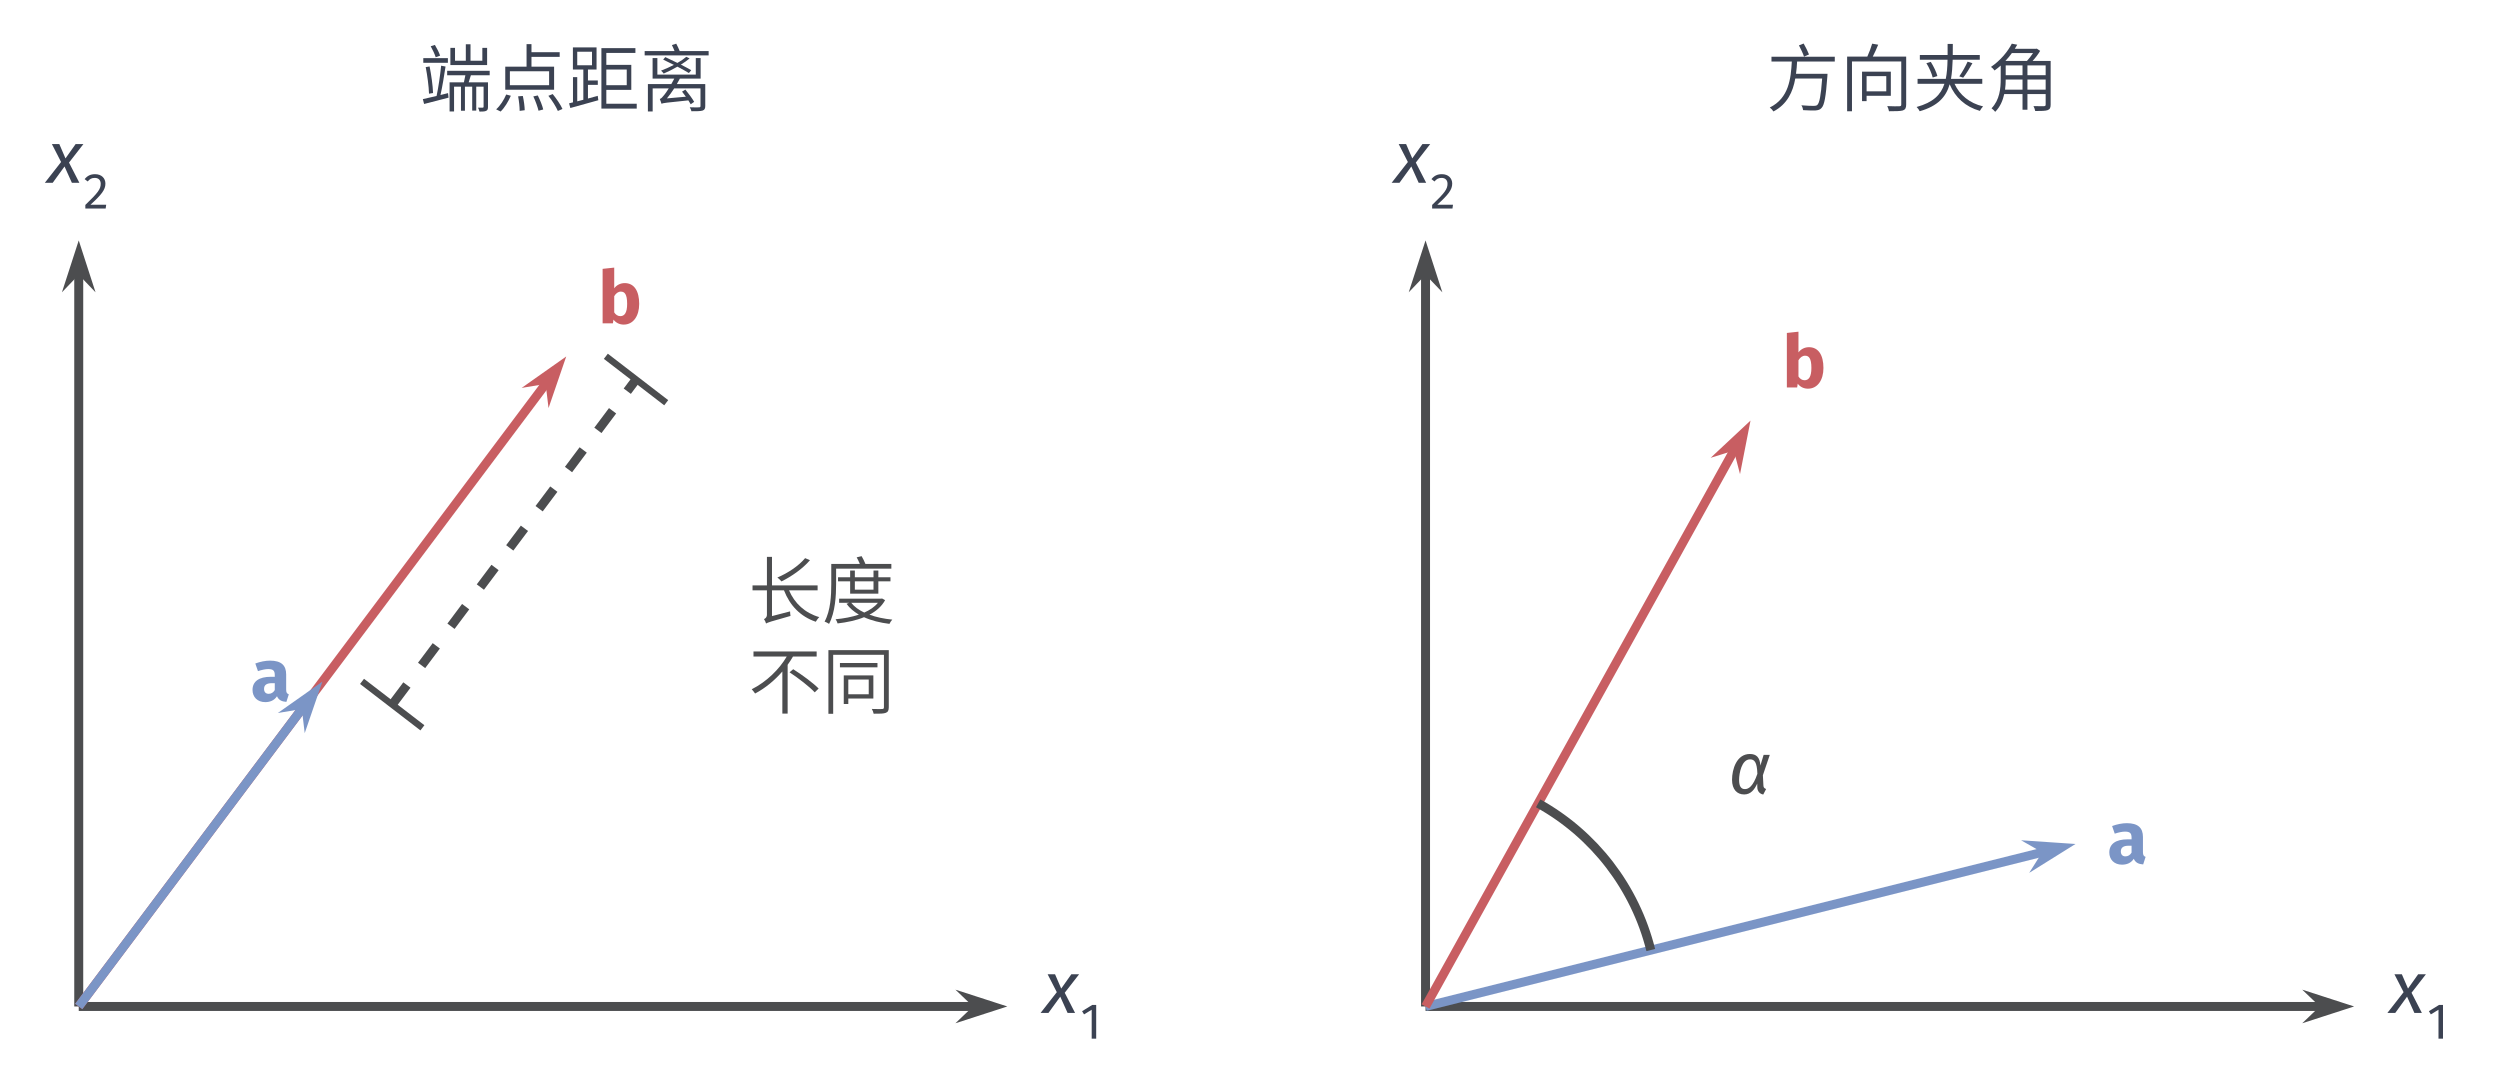
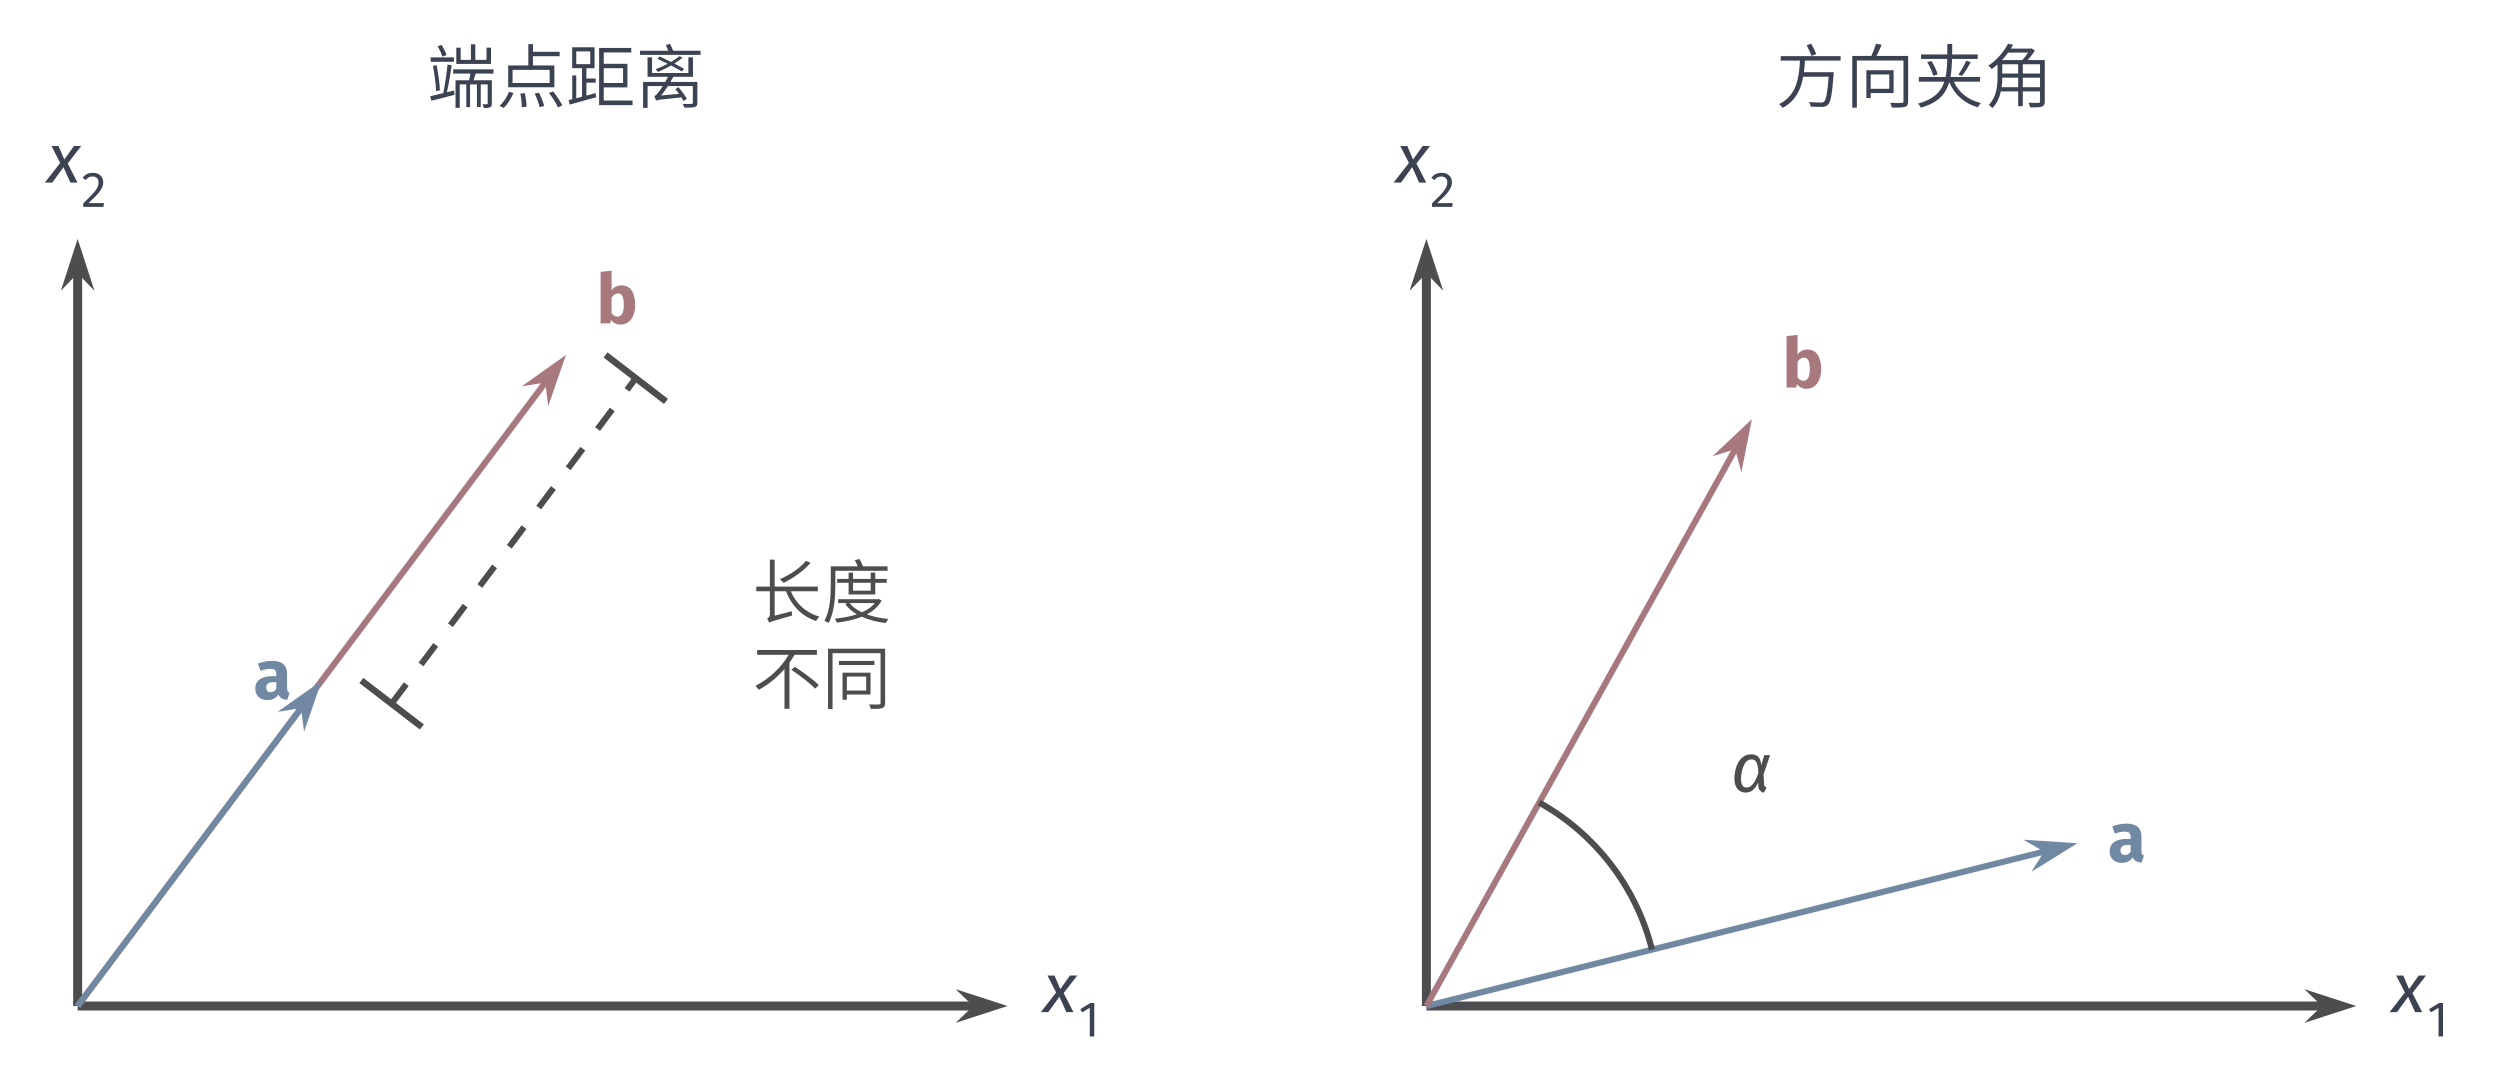
- <svg xmlns="http://www.w3.org/2000/svg" xmlns:xlink="http://www.w3.org/1999/xlink" version="1.1" width="305.19" height="132.11" viewBox="0 0 305.19 132.11">
+ <svg xmlns="http://www.w3.org/2000/svg" xmlns:xlink="http://www.w3.org/1999/xlink" version="1.1" width="304.75" height="131.66" viewBox="0 0 304.75 131.66">
  <defs>
    <path id="font_1_29696" d="M.387 .648H.052V.585H.387V.648M.138 .535 .085 .526C.107 .412 .127 .263 .13 .164L.185 .173C.182 .272 .161 .42 .138 .535M.21 .828 .153 .81C.179 .764 .209 .7 .221 .66L.281 .682C.268 .722 .238 .782 .21 .828M.933-.015V.319H.67L.7 .415H.956V.476H.377V.415H.625C.619 .383 .612 .348 .605 .319H.41V-.078H.471V.26H.565V-.068H.619V.26H.718V-.066H.773V.26H.873V-.014C.873-.023 .87-.026 .861-.026 .853-.027 .827-.027 .797-.026 .805-.041 .814-.064 .817-.08 .862-.08 .889-.079 .909-.069 .928-.06 .933-.044 .933-.015V-.015M.484 .788H.421V.554H.921V.788H.856V.613H.695V.837H.631V.613H.484V.788M.355 .534 .295 .545C.283 .422 .257 .242 .233 .133 .162 .116 .097 .101 .046 .09L.063 .024C.155 .048 .278 .079 .396 .11L.389 .172 .286 .146C.311 .255 .337 .414 .355 .534Z" />
    <path id="font_1_25001" d="M.231 .28V.469H.765V.28H.231M.407 .133 .343 .128C.356 .064 .364-.02 .364-.07L.433-.061C.432-.012 .422 .07 .407 .133M.611 .14 .55 .127C.58 .065 .609-.018 .621-.068L.685-.051C.674-0 .641 .08 .611 .14M.814 .159 .755 .135C.806 .073 .861-.016 .884-.071L.947-.044C.923 .012 .865 .096 .814 .159M.244 .136 .181 .153C.15 .079 .098-.002 .044-.049L.105-.079C.16-.026 .211 .059 .244 .136M.909 .729H.525V.839H.458V.532H.168V.218H.833V.532H.525V.665H.909V.729Z" />
    <path id="font_1_39238" d="M.148 .551V.735H.349V.551H.148M.94 .719V.784H.477V-.039H.958V.027H.544V.216H.884V.556H.544V.719H.94M.544 .493H.822V.28H.544V.493M.428 .344H.294V.493H.411V.794H.089V.493H.231V.081L.148 .06V.389H.09V.046L.037 .033 .054-.031C.157-.002 .299 .038 .435 .075L.427 .135 .294 .098V.284H.428V.344Z" />
    <path id="font_1_29073" d="M.496 .845 .437 .826C.449 .801 .463 .771 .473 .744H.066V.685H.937V.744H.543C.531 .774 .513 .814 .496 .845M.239 .649H.174V.369H.469C.456 .344 .443 .319 .429 .295H.11V-.078H.175V.236H.394C.368 .194 .345 .162 .333 .148 .31 .118 .291 .097 .272 .092 .28 .074 .291 .041 .295 .027 .317 .037 .353 .042 .661 .073 .674 .053 .685 .035 .693 .02L.74 .053C.716 .096 .663 .168 .62 .22L.575 .192C.591 .171 .609 .147 .627 .123L.369 .1C.403 .14 .436 .187 .468 .236H.826V-.004C.826-.017 .821-.021 .806-.022 .791-.023 .736-.023 .68-.021 .689-.037 .7-.058 .703-.075 .777-.075 .824-.075 .854-.066 .882-.056 .891-.04 .891-.003V.295H.504L.545 .369H.828V.649H.762V.424H.239V.649M.678 .644 .633 .666C.599 .637 .558 .609 .512 .583 .456 .611 .398 .638 .347 .662L.318 .628C.363 .606 .414 .582 .464 .556 .406 .526 .345 .499 .289 .478 .301 .469 .318 .448 .325 .438 .384 .463 .449 .496 .512 .532 .573 .5 .63 .469 .668 .445L.7 .484C.664 .505 .614 .532 .559 .56 .603 .587 .644 .615 .678 .644Z" />
    <path id="font_1_20139" d="M.509 .843 .445 .818C.47 .77 .501 .705 .514 .665L.582 .694C.567 .734 .536 .796 .509 .843M.834 .431H.405C.413 .487 .417 .543 .42 .598H.933V.663H.071V.598H.348C.335 .366 .309 .1 .048-.028 .066-.041 .087-.064 .098-.082 .288 .018 .363 .187 .395 .366H.761C.744 .13 .724 .032 .694 .006 .682-.003 .67-.006 .647-.006 .621-.006 .551-.005 .478 .002 .491-.016 .5-.044 .502-.064 .569-.068 .635-.07 .67-.068 .707-.065 .731-.059 .752-.035 .791 .004 .811 .112 .832 .397 .833 .408 .834 .431 .834 .431Z" />
    <path id="font_1_11985" d="M.524 .827 .442 .841C.427 .79 .401 .719 .376 .665H.101V-.079H.167V.599H.838V.014C.838-.005 .833-.01 .813-.011 .791-.012 .722-.013 .647-.009 .658-.029 .668-.06 .671-.079 .763-.079 .825-.078 .86-.068 .894-.056 .905-.033 .905 .013V.665H.45C.475 .713 .502 .773 .524 .827M.696 .46H.304V.059H.366V.131H.696V.46M.366 .399H.634V.192H.366V.399Z" />
    <path id="font_1_14120" d="M.24 .593 .18 .576C.218 .515 .254 .432 .266 .38L.33 .4C.317 .452 .279 .532 .24 .593M.807 .575 .741 .596C.715 .536 .666 .449 .628 .396L.681 .378C.721 .428 .77 .508 .807 .575M.54 .837H.469V.687H.091V.622H.468C.466 .525 .46 .438 .444 .362H.06V.295H.426C.377 .145 .273 .041 .047-.021 .063-.036 .082-.062 .089-.079 .336-.008 .447 .115 .497 .288 .574 .107 .71-.017 .908-.074 .918-.056 .937-.027 .952-.013 .767 .031 .634 .141 .563 .295H.941V.362H.515C.529 .44 .535 .527 .538 .622H.907V.687H.539L.54 .837Z" />
    <path id="font_1_37454" d="M.26 .606H.256C.289 .641 .318 .677 .344 .713H.632C.609 .677 .578 .637 .549 .606H.26M.26 .545H.489V.412H.26V.545M.673 .771H.384L.417 .827 .343 .841C.292 .74 .194 .616 .059 .524 .075 .515 .097 .492 .108 .476 .138 .497 .166 .52 .192 .543V.358C.192 .233 .178 .075 .067-.039 .081-.048 .107-.073 .117-.087 .185-.019 .221 .068 .24 .155H.489V-.058H.556V.155H.804V.012C.804-.004 .798-.009 .781-.01 .764-.01 .703-.011 .638-.009 .648-.027 .659-.057 .662-.076 .746-.076 .8-.075 .831-.064 .862-.052 .872-.031 .872 .011V.606H.626C.665 .648 .703 .698 .729 .743L.683 .774 .673 .771M.804 .545V.412H.556V.545H.804M.26 .353H.489V.215H.251C.258 .263 .26 .31 .26 .353M.804 .353V.215H.556V.353H.804Z" />
    <path id="font_2_1226" d="M.543 .527H.437L.299 .332 .215 .527H.114L.239 .283 .018 0H.125L.286 .222 .386 0H.488L.347 .275 .543 .527Z" />
    <path id="font_2_18" d="M.276 0H.368V.689H.287L.08 .561 .12 .496 .276 .591V0Z" />
    <path id="font_2_19" d="M.258 .701C.163 .701 .099 .667 .045 .6L.107 .552C.15 .603 .187 .625 .253 .625 .328 .625 .373 .579 .373 .504 .373 .395 .315 .319 .059 .073V0H.474L.485 .077H.164C.389 .282 .469 .383 .469 .508 .469 .617 .391 .701 .258 .701Z" />
    <path id="font_2_1153" d="M.303 .098C.269 .098 .24 .117 .22 .149V.37C.243 .409 .274 .432 .31 .432 .36 .432 .396 .4 .396 .265 .396 .141 .358 .098 .303 .098M.363 .548C.304 .548 .252 .521 .22 .477V.759L.062 .742V0H.202L.21 .051C.242 .009 .29-.017 .349-.017 .481-.017 .56 .101 .56 .265 .56 .443 .49 .548 .363 .548Z" />
    <path id="font_2_1152" d="M.245 .096C.206 .096 .183 .121 .183 .163 .183 .216 .218 .241 .29 .241H.329V.147C.31 .115 .282 .096 .245 .096M.484 .154V.36C.484 .483 .418 .548 .264 .548 .204 .548 .131 .534 .064 .509L.1 .405C.153 .423 .205 .433 .239 .433 .304 .433 .329 .414 .329 .351V.328H.275C.114 .328 .026 .265 .026 .149 .026 .052 .093-.017 .199-.017 .262-.017 .321 .004 .359 .063 .383 .01 .424-.009 .487-.014L.52 .089C.495 .098 .484 .113 .484 .154Z" />
    <path id="font_1_42837" d="M.839 .788 .773 .816C.684 .709 .537 .612 .395 .552 .413 .54 .439 .513 .451 .499 .587 .566 .739 .671 .839 .788M.943 .445H.322V.833H.253V.445H.057V.378H.253V.047C.253 .008 .23-.006 .213-.014 .224-.028 .237-.058 .241-.074 .264-.06 .299-.048 .574 .029 .572 .043 .568 .071 .568 .091L.322 .027V.378H.485C.566 .169 .711 .02 .918-.05 .929-.031 .949-.002 .966 .013 .771 .069 .629 .201 .554 .378H.943V.445Z" />
    <path id="font_1_16961" d="M.45 .647H.386V.556H.221V.5H.386V.332H.77V.5H.935V.556H.77V.647H.704V.556H.45V.647M.704 .5V.387H.45V.5H.704M.808 .264H.236V.208H.372L.337 .194C.379 .135 .437 .087 .505 .047 .408 .014 .298-.006 .188-.016 .199-.031 .211-.057 .215-.073 .341-.058 .466-.033 .575 .012 .675-.034 .794-.063 .921-.079 .929-.061 .946-.035 .96-.021 .847-.01 .741 .012 .649 .046 .74 .094 .815 .158 .862 .244L.82 .267 .808 .264M.764 .208C.719 .152 .654 .109 .578 .075 .504 .11 .443 .154 .401 .208H.764M.542 .843 .475 .827C.49 .8 .506 .766 .518 .737H.129V.464C.129 .315 .121 .103 .038-.048 .056-.054 .086-.069 .099-.079 .183 .079 .195 .306 .195 .464V.673H.947V.737H.594C.582 .769 .561 .81 .542 .843Z" />
    <path id="font_1_9521" d="M.611 .526 .561 .484C.682 .404 .832 .288 .904 .211L.957 .263C.882 .339 .73 .451 .611 .526M.463-.078H.535V.586C.562 .623 .586 .661 .608 .699H.93V.768H.07V.699H.523C.422 .525 .247 .354 .046 .253 .06 .238 .081 .212 .092 .195 .234 .27 .36 .376 .463 .495V-.078Z" />
    <path id="font_1_11978" d="M.758 .611H.247V.552H.758V.611M.702 .442H.299V.052H.361V.127H.702V.442M.361 .385H.639V.185H.361V.385M.912 .009V.786H.09V-.081H.155V.722H.846V.009C.846-.009 .84-.015 .822-.016 .805-.017 .746-.017 .681-.015 .692-.033 .703-.062 .706-.08 .793-.081 .842-.079 .871-.068 .901-.057 .912-.035 .912 .009Z" />
    <path id="font_2_1464" d="M.296 .466C.357 .466 .391 .427 .396 .269 .338 .097 .276 .061 .227 .061 .174 .061 .147 .097 .147 .187 .147 .276 .182 .466 .296 .466M.294 .539C.114 .539 .051 .332 .051 .188 .051 .055 .12-.012 .216-.012 .305-.012 .356 .053 .394 .136L.395 .085C.396 .028 .433-.006 .476-.013L.515 .062C.486 .073 .479 .086 .478 .113L.471 .25 .565 .527H.481L.437 .381C.43 .494 .382 .539 .294 .539V.539Z" />
  </defs>
-   <use data-text="端" xlink:href="#font_1_29696" transform="matrix(8.9664,0,0,-8.9664,51.207,12.908)" fill="#3b4252" />
-   <use data-text="点" xlink:href="#font_1_25001" transform="matrix(8.9664,0,0,-8.9664,60.1734,12.908)" fill="#3b4252" />
-   <use data-text="距" xlink:href="#font_1_39238" transform="matrix(8.9664,0,0,-8.9664,69.1398,12.908)" fill="#3b4252" />
-   <use data-text="离" xlink:href="#font_1_29073" transform="matrix(8.9664,0,0,-8.9664,78.1062,12.908)" fill="#3b4252" />
-   <use data-text="方" xlink:href="#font_1_20139" transform="matrix(8.9664,0,0,-8.9664,215.618,12.872)" fill="#3b4252" />
-   <use data-text="向" xlink:href="#font_1_11985" transform="matrix(8.9664,0,0,-8.9664,224.5844,12.872)" fill="#3b4252" />
-   <use data-text="夹" xlink:href="#font_1_14120" transform="matrix(8.9664,0,0,-8.9664,233.5508,12.872)" fill="#3b4252" />
-   <use data-text="角" xlink:href="#font_1_37454" transform="matrix(8.9664,0,0,-8.9664,242.5172,12.872)" fill="#3b4252" />
-   <path transform="matrix(1,0,0,-1,9.612,122.865)" stroke-width="1.096" stroke-linecap="butt" stroke-miterlimit="10" stroke-linejoin="miter" fill="none" stroke="#4c4d4f" d="M0 0H109.666" />
-   <path transform="matrix(1,0,0,-1,116.7624,122.865)" d="M4.501 0 1.897 .843 2.779 0 1.897-.843Z" fill="#4c4d4f" />
-   <path transform="matrix(1,0,0,-1,116.7624,122.865)" stroke-width="1.052" stroke-linecap="butt" stroke-miterlimit="10" stroke-linejoin="miter" fill="none" stroke="#4c4d4f" d="M4.501 0 1.897 .843 2.779 0 1.897-.843Z" />
-   <use data-text="𝑥" xlink:href="#font_2_1226" transform="matrix(8.9664,0,0,-8.9664,126.867,123.658)" fill="#3b4252" />
-   <use data-text="1" xlink:href="#font_2_18" transform="matrix(5.9776,0,0,-5.9776,131.619,126.797)" fill="#3b4252" />
-   <path transform="matrix(1,0,0,-1,9.612,122.865)" stroke-width="1.096" stroke-linecap="butt" stroke-miterlimit="10" stroke-linejoin="miter" fill="none" stroke="#4c4d4f" d="M0 0V89.824" />
-   <path transform="matrix(0,-1,-1,-0,9.612,35.55726)" d="M4.501 0 1.897 .843 2.779 0 1.897-.843Z" fill="#4c4d4f" />
-   <path transform="matrix(0,-1,-1,-0,9.612,35.55726)" stroke-width="1.052" stroke-linecap="butt" stroke-miterlimit="10" stroke-linejoin="miter" fill="none" stroke="#4c4d4f" d="M4.501 0 1.897 .843 2.779 0 1.897-.843Z" />
-   <use data-text="𝑥" xlink:href="#font_2_1226" transform="matrix(8.9664,0,0,-8.9664,5.313004,22.314)" fill="#3b4252" />
-   <use data-text="2" xlink:href="#font_2_19" transform="matrix(5.9776,0,0,-5.9776,10.065,25.453)" fill="#3b4252" />
-   <path transform="matrix(1,0,0,-1,9.612,122.865)" stroke-width="1.096" stroke-linecap="butt" stroke-miterlimit="10" stroke-linejoin="miter" fill="none" stroke="#4c4d4f" d="M164.412 0H274.078" />
-   <path transform="matrix(1,0,0,-1,281.174,122.865)" d="M4.501 0 1.897 .843 2.779 0 1.897-.843Z" fill="#4c4d4f" />
-   <path transform="matrix(1,0,0,-1,281.174,122.865)" stroke-width="1.052" stroke-linecap="butt" stroke-miterlimit="10" stroke-linejoin="miter" fill="none" stroke="#4c4d4f" d="M4.501 0 1.897 .843 2.779 0 1.897-.843Z" />
-   <use data-text="𝑥" xlink:href="#font_2_1226" transform="matrix(8.9664,0,0,-8.9664,291.279,123.658)" fill="#3b4252" />
-   <use data-text="1" xlink:href="#font_2_18" transform="matrix(5.9776,0,0,-5.9776,296.031,126.797)" fill="#3b4252" />
-   <path transform="matrix(1,0,0,-1,9.612,122.865)" stroke-width="1.096" stroke-linecap="butt" stroke-miterlimit="10" stroke-linejoin="miter" fill="none" stroke="#4c4d4f" d="M164.412 0V89.824" />
-   <path transform="matrix(0,-1,-1,-0,174.0236,35.55726)" d="M4.501 0 1.897 .843 2.779 0 1.897-.843Z" fill="#4c4d4f" />
-   <path transform="matrix(0,-1,-1,-0,174.0236,35.55726)" stroke-width="1.052" stroke-linecap="butt" stroke-miterlimit="10" stroke-linejoin="miter" fill="none" stroke="#4c4d4f" d="M4.501 0 1.897 .843 2.779 0 1.897-.843Z" />
-   <use data-text="𝑥" xlink:href="#font_2_1226" transform="matrix(8.9664,0,0,-8.9664,169.725,22.314)" fill="#3b4252" />
-   <use data-text="2" xlink:href="#font_2_19" transform="matrix(5.9776,0,0,-5.9776,174.477,25.453)" fill="#3b4252" />
-   <path transform="matrix(1,0,0,-1,9.612,122.865)" stroke-width="1.096" stroke-linecap="butt" stroke-miterlimit="10" stroke-linejoin="miter" fill="none" stroke="#c85e62" d="M0 0 57.296 76.394" />
-   <path transform="matrix(.59999,-.79997,-.79997,-.59999,65.3983,48.48316)" d="M4.501 0 1.897 .843 2.779 0 1.897-.843Z" fill="#c85e62" />
-   <path transform="matrix(.59999,-.79997,-.79997,-.59999,65.3983,48.48316)" stroke-width="1.052" stroke-linecap="butt" stroke-miterlimit="10" stroke-linejoin="miter" fill="none" stroke="#c85e62" d="M4.501 0 1.897 .843 2.779 0 1.897-.843Z" />
-   <use data-text="𝐛" xlink:href="#font_2_1153" transform="matrix(8.9664,0,0,-8.9664,73.009,39.473)" fill="#c85e62" />
-   <path transform="matrix(1,0,0,-1,9.612,122.865)" stroke-width="1.096" stroke-linecap="butt" stroke-miterlimit="10" stroke-linejoin="miter" fill="none" stroke="#7b95c6" d="M0 0 27.532 36.709" />
-   <path transform="matrix(.59999,-.79997,-.79997,-.59999,35.63428,88.1685)" d="M4.501 0 1.897 .843 2.779 0 1.897-.843Z" fill="#7b95c6" />
-   <path transform="matrix(.59999,-.79997,-.79997,-.59999,35.63428,88.1685)" stroke-width="1.052" stroke-linecap="butt" stroke-miterlimit="10" stroke-linejoin="miter" fill="none" stroke="#7b95c6" d="M4.501 0 1.897 .843 2.779 0 1.897-.843Z" />
-   <use data-text="𝐚" xlink:href="#font_2_1152" transform="matrix(8.9664,0,0,-8.9664,30.594,85.56)" fill="#7b95c6" />
-   <path transform="matrix(1,0,0,-1,9.612,122.865)" stroke-width="1.096" stroke-linecap="butt" stroke-dasharray="2.989,2.989" stroke-miterlimit="10" stroke-linejoin="miter" fill="none" stroke="#4c4d4f" d="M38.268 36.851 68.032 76.536" />
-   <path transform="matrix(1,0,0,-1,9.612,122.865)" stroke-width=".797" stroke-linecap="butt" stroke-miterlimit="10" stroke-linejoin="miter" fill="none" stroke="#4c4d4f" d="M34.583 39.685 41.953 34.016M64.347 79.371 71.717 73.701" />
-   <use data-text="长" xlink:href="#font_1_42837" transform="matrix(8.9664,0,0,-8.9664,91.355,75.452)" fill="#4c4d4f" />
-   <use data-text="度" xlink:href="#font_1_16961" transform="matrix(8.9664,0,0,-8.9664,100.3214,75.452)" fill="#4c4d4f" />
-   <use data-text="不" xlink:href="#font_1_9521" transform="matrix(8.9664,0,0,-8.9664,91.355,86.411)" fill="#4c4d4f" />
-   <use data-text="同" xlink:href="#font_1_11978" transform="matrix(8.9664,0,0,-8.9664,100.3214,86.411)" fill="#4c4d4f" />
-   <path transform="matrix(1,0,0,-1,9.612,122.865)" stroke-width="1.096" stroke-linecap="butt" stroke-miterlimit="10" stroke-linejoin="miter" fill="none" stroke="#7b95c6" d="M164.412 0 240.173 18.94" />
-   <path transform="matrix(.97014,-.24251,-.24251,-.97014,247.3442,104.5347)" d="M4.501 0 1.897 .843 2.779 0 1.897-.843Z" fill="#7b95c6" />
-   <path transform="matrix(.97014,-.24251,-.24251,-.97014,247.3442,104.5347)" stroke-width="1.052" stroke-linecap="butt" stroke-miterlimit="10" stroke-linejoin="miter" fill="none" stroke="#7b95c6" d="M4.501 0 1.897 .843 2.779 0 1.897-.843Z" />
-   <use data-text="𝐚" xlink:href="#font_2_1152" transform="matrix(8.9664,0,0,-8.9664,257.263,105.403)" fill="#7b95c6" />
-   <path transform="matrix(1,0,0,-1,9.612,122.865)" stroke-width="1.096" stroke-linecap="butt" stroke-miterlimit="10" stroke-linejoin="miter" fill="none" stroke="#c85e62" d="M164.412 0 202.292 68.294" />
-   <path transform="matrix(.48505,-.87447,-.87447,-.48505,210.684,56.7714)" d="M4.501 0 1.897 .843 2.779 0 1.897-.843Z" fill="#c85e62" />
-   <path transform="matrix(.48505,-.87447,-.87447,-.48505,210.684,56.7714)" stroke-width="1.052" stroke-linecap="butt" stroke-miterlimit="10" stroke-linejoin="miter" fill="none" stroke="#c85e62" d="M4.501 0 1.897 .843 2.779 0 1.897-.843Z" />
-   <use data-text="𝐛" xlink:href="#font_2_1153" transform="matrix(8.9664,0,0,-8.9664,217.577,47.297)" fill="#c85e62" />
-   <path transform="matrix(1,0,0,-1,9.612,122.865)" stroke-width="1.096" stroke-linecap="butt" stroke-miterlimit="10" stroke-linejoin="miter" fill="none" stroke="#4c4d4f" d="M191.908 6.888C190.004 14.503 185.023 20.992 178.16 24.8" />
-   <use data-text="𝛼" xlink:href="#font_2_1464" transform="matrix(8.9664,0,0,-8.9664,210.983,96.877)" fill="#4c4d4f" />
+   <use data-text="端" xlink:href="#font_1_29696" transform="matrix(8.4682,0,0,-8.4682,52.057,12.486)" fill="#3b4252" />
+   <use data-text="点" xlink:href="#font_1_25001" transform="matrix(8.4682,0,0,-8.4682,60.5252,12.486)" fill="#3b4252" />
+   <use data-text="距" xlink:href="#font_1_39238" transform="matrix(8.4682,0,0,-8.4682,68.99341,12.486)" fill="#3b4252" />
+   <use data-text="离" xlink:href="#font_1_29073" transform="matrix(8.4682,0,0,-8.4682,77.46161,12.486)" fill="#3b4252" />
+   <use data-text="方" xlink:href="#font_1_20139" transform="matrix(8.4682,0,0,-8.4682,216.468,12.453)" fill="#3b4252" />
+   <use data-text="向" xlink:href="#font_1_11985" transform="matrix(8.4682,0,0,-8.4682,224.9362,12.453)" fill="#3b4252" />
+   <use data-text="夹" xlink:href="#font_1_14120" transform="matrix(8.4682,0,0,-8.4682,233.4044,12.453)" fill="#3b4252" />
+   <use data-text="角" xlink:href="#font_1_37454" transform="matrix(8.4682,0,0,-8.4682,241.8726,12.453)" fill="#3b4252" />
+   <path transform="matrix(1,0,0,-1,9.466,122.634)" stroke-width="1.096" stroke-linecap="butt" stroke-miterlimit="10" stroke-linejoin="miter" fill="none" stroke="#4c4d4f" d="M0 0H109.666" />
+   <path transform="matrix(1,0,0,-1,116.6164,122.634)" d="M4.501 0 1.897 .843 2.779 0 1.897-.843Z" fill="#4c4d4f" />
+   <path transform="matrix(1,0,0,-1,116.6164,122.634)" stroke-width="1.052" stroke-linecap="butt" stroke-miterlimit="10" stroke-linejoin="miter" fill="none" stroke="#4c4d4f" d="M4.501 0 1.897 .843 2.779 0 1.897-.843Z" />
+   <use data-text="𝑥" xlink:href="#font_2_1226" transform="matrix(8.4682,0,0,-8.4682,126.721,123.383)" fill="#3b4252" />
+   <use data-text="1" xlink:href="#font_2_18" transform="matrix(5.9277,0,0,-5.9277,131.209,126.347)" fill="#3b4252" />
+   <path transform="matrix(1,0,0,-1,9.466,122.634)" stroke-width="1.096" stroke-linecap="butt" stroke-miterlimit="10" stroke-linejoin="miter" fill="none" stroke="#4c4d4f" d="M0 0V89.824" />
+   <path transform="matrix(0,-1,-1,-0,9.466,35.32626)" d="M4.501 0 1.897 .843 2.779 0 1.897-.843Z" fill="#4c4d4f" />
+   <path transform="matrix(0,-1,-1,-0,9.466,35.32626)" stroke-width="1.052" stroke-linecap="butt" stroke-miterlimit="10" stroke-linejoin="miter" fill="none" stroke="#4c4d4f" d="M4.501 0 1.897 .843 2.779 0 1.897-.843Z" />
+   <use data-text="𝑥" xlink:href="#font_2_1226" transform="matrix(8.4682,0,0,-8.4682,5.313,22.257)" fill="#3b4252" />
+   <use data-text="2" xlink:href="#font_2_19" transform="matrix(5.9277,0,0,-5.9277,9.800999,25.221)" fill="#3b4252" />
+   <path transform="matrix(1,0,0,-1,9.466,122.634)" stroke-width="1.096" stroke-linecap="butt" stroke-miterlimit="10" stroke-linejoin="miter" fill="none" stroke="#4c4d4f" d="M164.412 0H274.078" />
+   <path transform="matrix(1,0,0,-1,281.028,122.634)" d="M4.501 0 1.897 .843 2.779 0 1.897-.843Z" fill="#4c4d4f" />
+   <path transform="matrix(1,0,0,-1,281.028,122.634)" stroke-width="1.052" stroke-linecap="butt" stroke-miterlimit="10" stroke-linejoin="miter" fill="none" stroke="#4c4d4f" d="M4.501 0 1.897 .843 2.779 0 1.897-.843Z" />
+   <use data-text="𝑥" xlink:href="#font_2_1226" transform="matrix(8.4682,0,0,-8.4682,291.133,123.383)" fill="#3b4252" />
+   <use data-text="1" xlink:href="#font_2_18" transform="matrix(5.9277,0,0,-5.9277,295.621,126.347)" fill="#3b4252" />
+   <path transform="matrix(1,0,0,-1,9.466,122.634)" stroke-width="1.096" stroke-linecap="butt" stroke-miterlimit="10" stroke-linejoin="miter" fill="none" stroke="#4c4d4f" d="M164.412 0V89.824" />
+   <path transform="matrix(0,-1,-1,-0,173.8776,35.32626)" d="M4.501 0 1.897 .843 2.779 0 1.897-.843Z" fill="#4c4d4f" />
+   <path transform="matrix(0,-1,-1,-0,173.8776,35.32626)" stroke-width="1.052" stroke-linecap="butt" stroke-miterlimit="10" stroke-linejoin="miter" fill="none" stroke="#4c4d4f" d="M4.501 0 1.897 .843 2.779 0 1.897-.843Z" />
+   <use data-text="𝑥" xlink:href="#font_2_1226" transform="matrix(8.4682,0,0,-8.4682,169.725,22.257)" fill="#3b4252" />
+   <use data-text="2" xlink:href="#font_2_19" transform="matrix(5.9277,0,0,-5.9277,174.213,25.221)" fill="#3b4252" />
+   <path transform="matrix(1,0,0,-1,9.466,122.634)" stroke-width=".747" stroke-linecap="butt" stroke-miterlimit="10" stroke-linejoin="miter" fill="none" stroke="#a7787d" d="M0 0 57.211 76.281" />
+   <path transform="matrix(.59999,-.79997,-.79997,-.59999,65.25231,48.25216)" d="M5.004 0 1.347 1.174 2.561 0 1.347-1.174Z" fill="#a7787d" />
+   <path transform="matrix(.59999,-.79997,-.79997,-.59999,65.25231,48.25216)" stroke-width=".747" stroke-linecap="butt" stroke-miterlimit="10" stroke-linejoin="miter" fill="none" stroke="#a7787d" d="M5.004 0 1.347 1.174 2.561 0 1.347-1.174Z" />
+   <use data-text="𝐛" xlink:href="#font_2_1153" transform="matrix(8.4682,0,0,-8.4682,72.688,39.425)" fill="#a7787d" />
+   <path transform="matrix(1,0,0,-1,9.466,122.634)" stroke-width=".747" stroke-linecap="butt" stroke-miterlimit="10" stroke-linejoin="miter" fill="none" stroke="#7188a3" d="M0 0 27.447 36.596" />
+   <path transform="matrix(.59999,-.79997,-.79997,-.59999,35.48828,87.93752)" d="M5.004 0 1.347 1.174 2.561 0 1.347-1.174Z" fill="#7188a3" />
+   <path transform="matrix(.59999,-.79997,-.79997,-.59999,35.48828,87.93752)" stroke-width=".747" stroke-linecap="butt" stroke-miterlimit="10" stroke-linejoin="miter" fill="none" stroke="#7188a3" d="M5.004 0 1.347 1.174 2.561 0 1.347-1.174Z" />
+   <use data-text="𝐚" xlink:href="#font_2_1152" transform="matrix(8.4682,0,0,-8.4682,30.895,85.197)" fill="#7188a3" />
+   <path transform="matrix(1,0,0,-1,9.466,122.634)" stroke-width=".747" stroke-linecap="butt" stroke-dasharray="2.989,2.989" stroke-miterlimit="10" stroke-linejoin="miter" fill="none" stroke="#4c4d4f" d="M38.268 36.851 68.032 76.536" />
+   <path transform="matrix(1,0,0,-1,9.466,122.634)" stroke-width=".797" stroke-linecap="butt" stroke-miterlimit="10" stroke-linejoin="miter" fill="none" stroke="#4c4d4f" d="M34.583 39.685 41.953 34.016M64.347 79.371 71.717 73.701" />
+   <use data-text="长" xlink:href="#font_1_42837" transform="matrix(8.4682,0,0,-8.4682,91.707,75.279)" fill="#4c4d4f" />
+   <use data-text="度" xlink:href="#font_1_16961" transform="matrix(8.4682,0,0,-8.4682,100.1752,75.279)" fill="#4c4d4f" />
+   <use data-text="不" xlink:href="#font_1_9521" transform="matrix(8.4682,0,0,-8.4682,91.707,85.74001)" fill="#4c4d4f" />
+   <use data-text="同" xlink:href="#font_1_11978" transform="matrix(8.4682,0,0,-8.4682,100.1752,85.74001)" fill="#4c4d4f" />
+   <path transform="matrix(1,0,0,-1,9.466,122.634)" stroke-width=".747" stroke-linecap="butt" stroke-miterlimit="10" stroke-linejoin="miter" fill="none" stroke="#7188a3" d="M164.412 0 240.035 18.906" />
+   <path transform="matrix(.97014,-.24251,-.24251,-.97014,247.1982,104.3037)" d="M5.004 0 1.347 1.174 2.561 0 1.347-1.174Z" fill="#7188a3" />
+   <path transform="matrix(.97014,-.24251,-.24251,-.97014,247.1982,104.3037)" stroke-width=".747" stroke-linecap="butt" stroke-miterlimit="10" stroke-linejoin="miter" fill="none" stroke="#7188a3" d="M5.004 0 1.347 1.174 2.561 0 1.347-1.174Z" />
+   <use data-text="𝐚" xlink:href="#font_2_1152" transform="matrix(8.4682,0,0,-8.4682,256.942,105.04)" fill="#7188a3" />
+   <path transform="matrix(1,0,0,-1,9.466,122.634)" stroke-width=".747" stroke-linecap="butt" stroke-miterlimit="10" stroke-linejoin="miter" fill="none" stroke="#a7787d" d="M164.412 0 202.224 68.17" />
+   <path transform="matrix(.48505,-.87447,-.87447,-.48505,210.538,56.54041)" d="M5.004 0 1.347 1.174 2.561 0 1.347-1.174Z" fill="#a7787d" />
+   <path transform="matrix(.48505,-.87447,-.87447,-.48505,210.538,56.54041)" stroke-width=".747" stroke-linecap="butt" stroke-miterlimit="10" stroke-linejoin="miter" fill="none" stroke="#a7787d" d="M5.004 0 1.347 1.174 2.561 0 1.347-1.174Z" />
+   <use data-text="𝐛" xlink:href="#font_2_1153" transform="matrix(8.4682,0,0,-8.4682,217.257,47.249)" fill="#a7787d" />
+   <path transform="matrix(1,0,0,-1,9.466,122.634)" stroke-width=".747" stroke-linecap="butt" stroke-miterlimit="10" stroke-linejoin="miter" fill="none" stroke="#4c4d4f" d="M191.908 6.888C190.004 14.503 185.023 20.992 178.16 24.8" />
+   <use data-text="𝛼" xlink:href="#font_2_1464" transform="matrix(8.4682,0,0,-8.4682,210.989,96.515)" fill="#4c4d4f" />
</svg>
